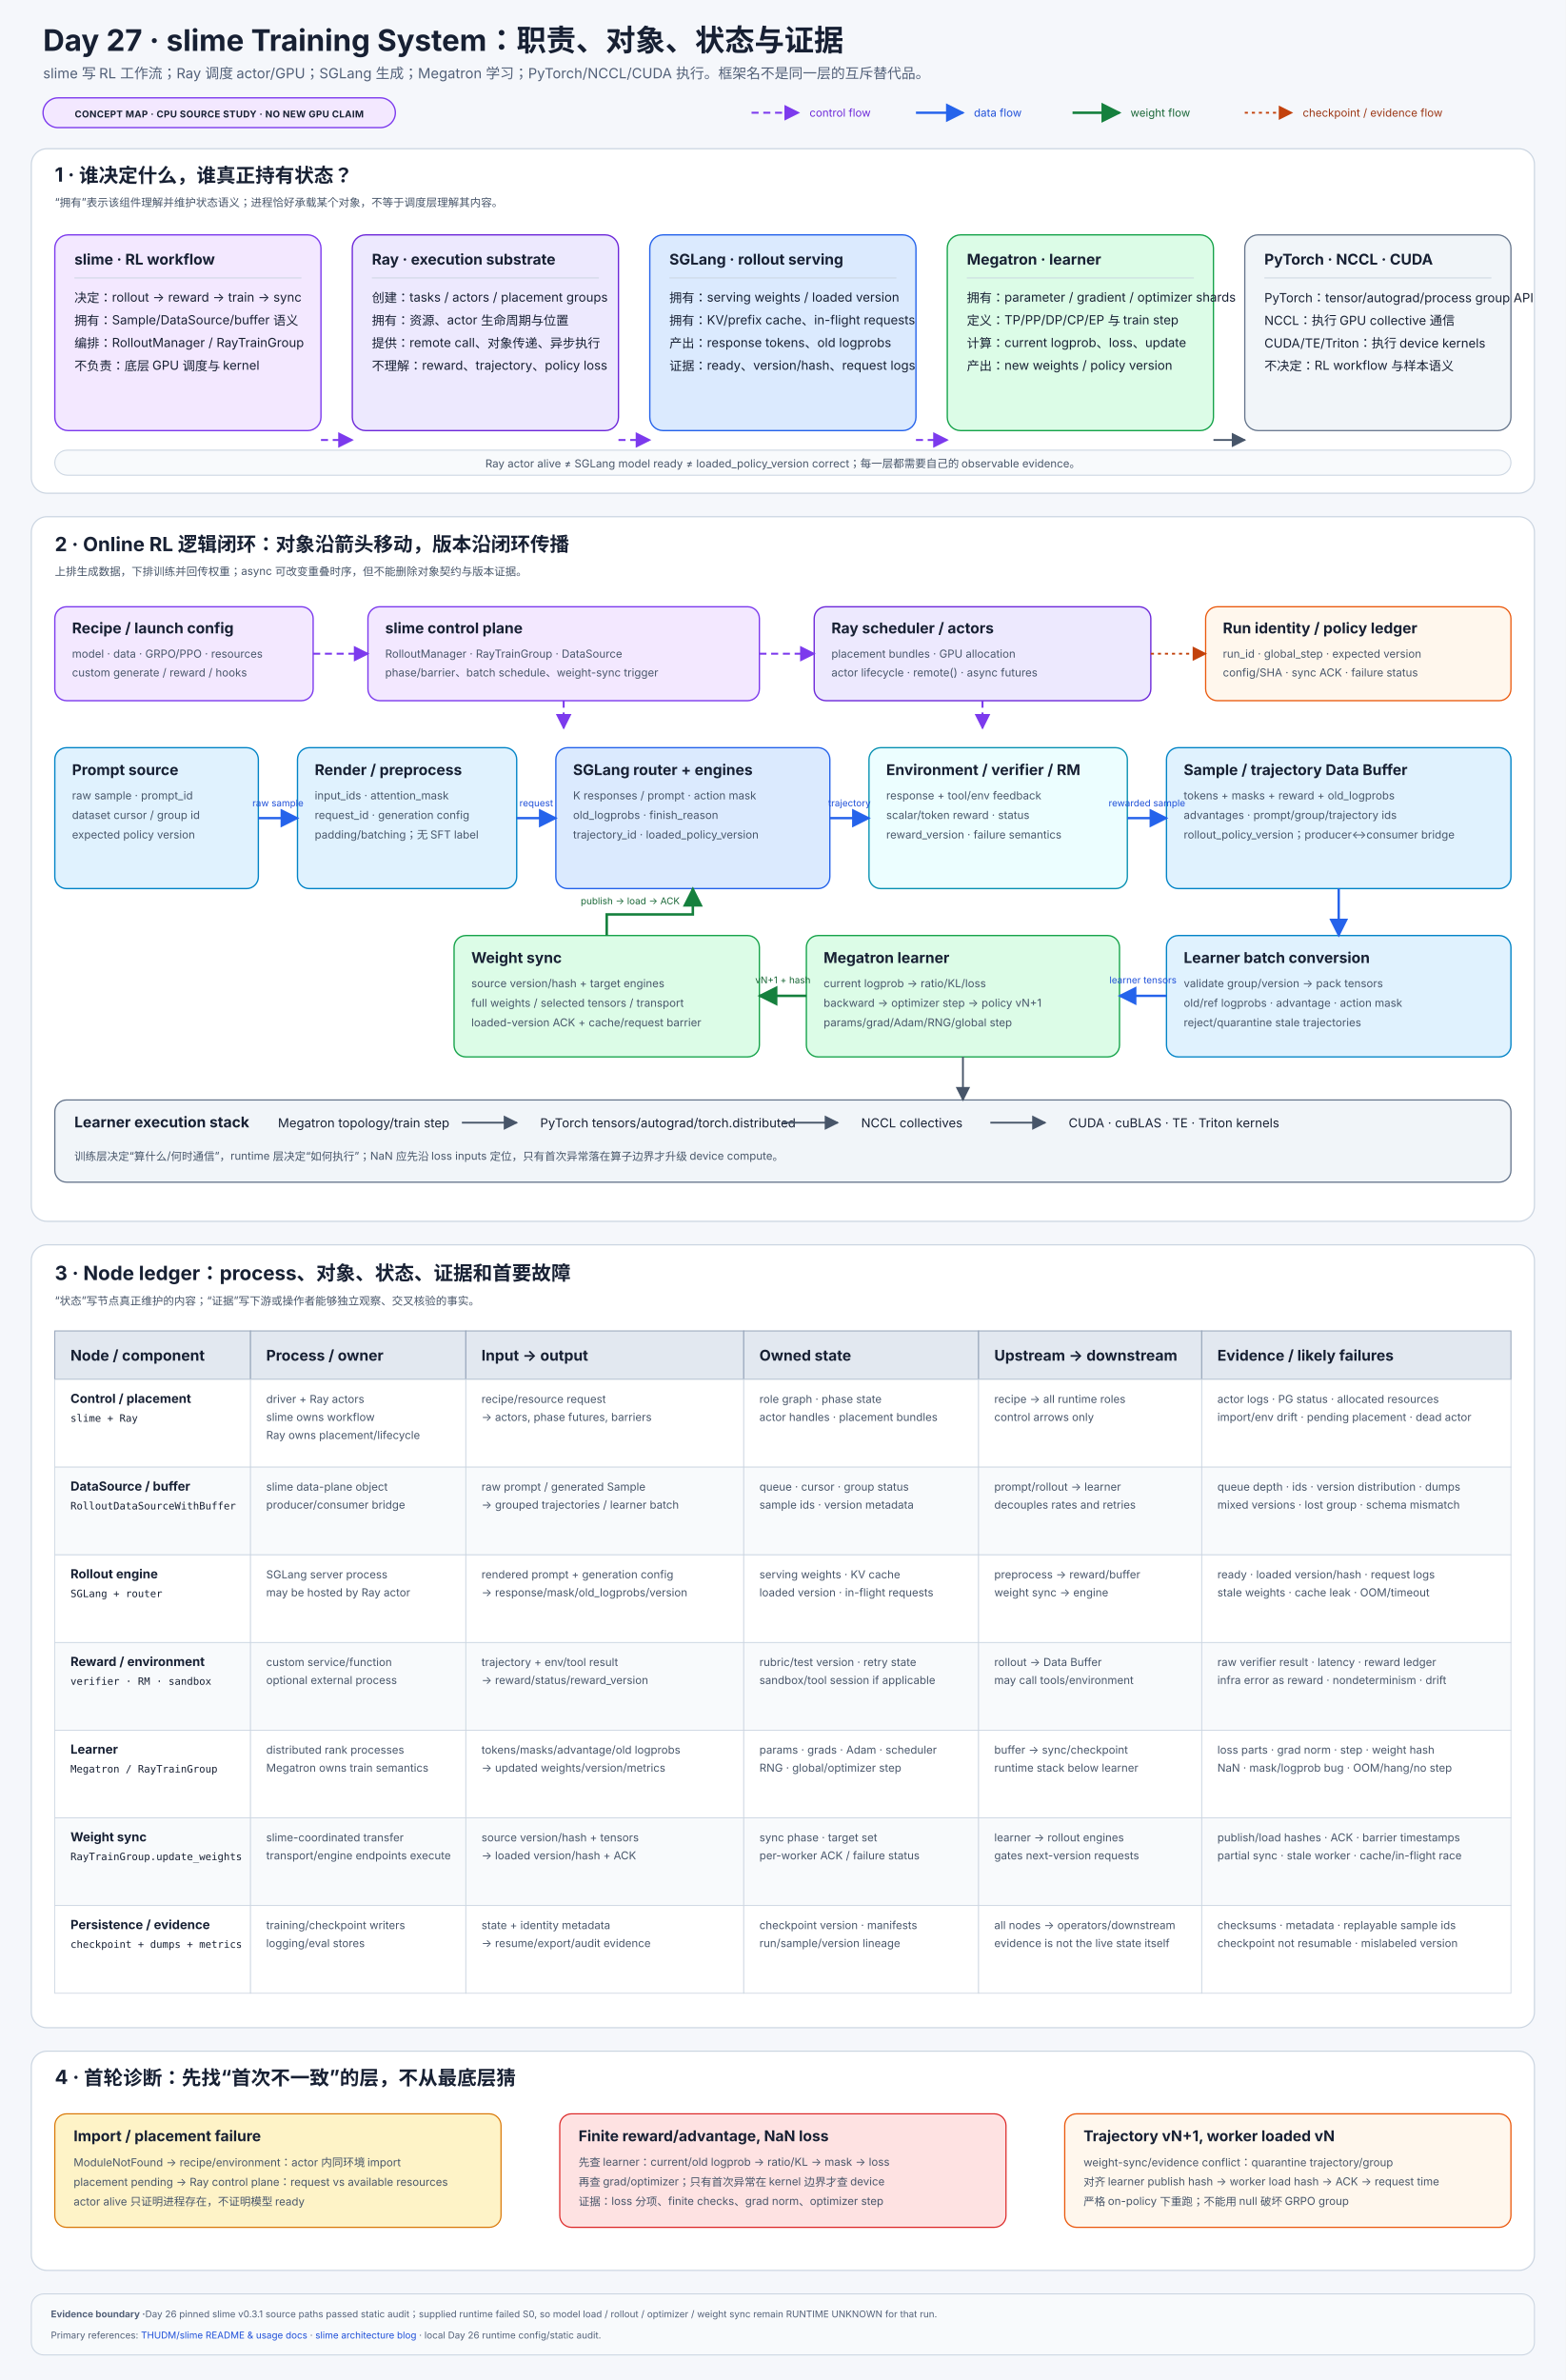
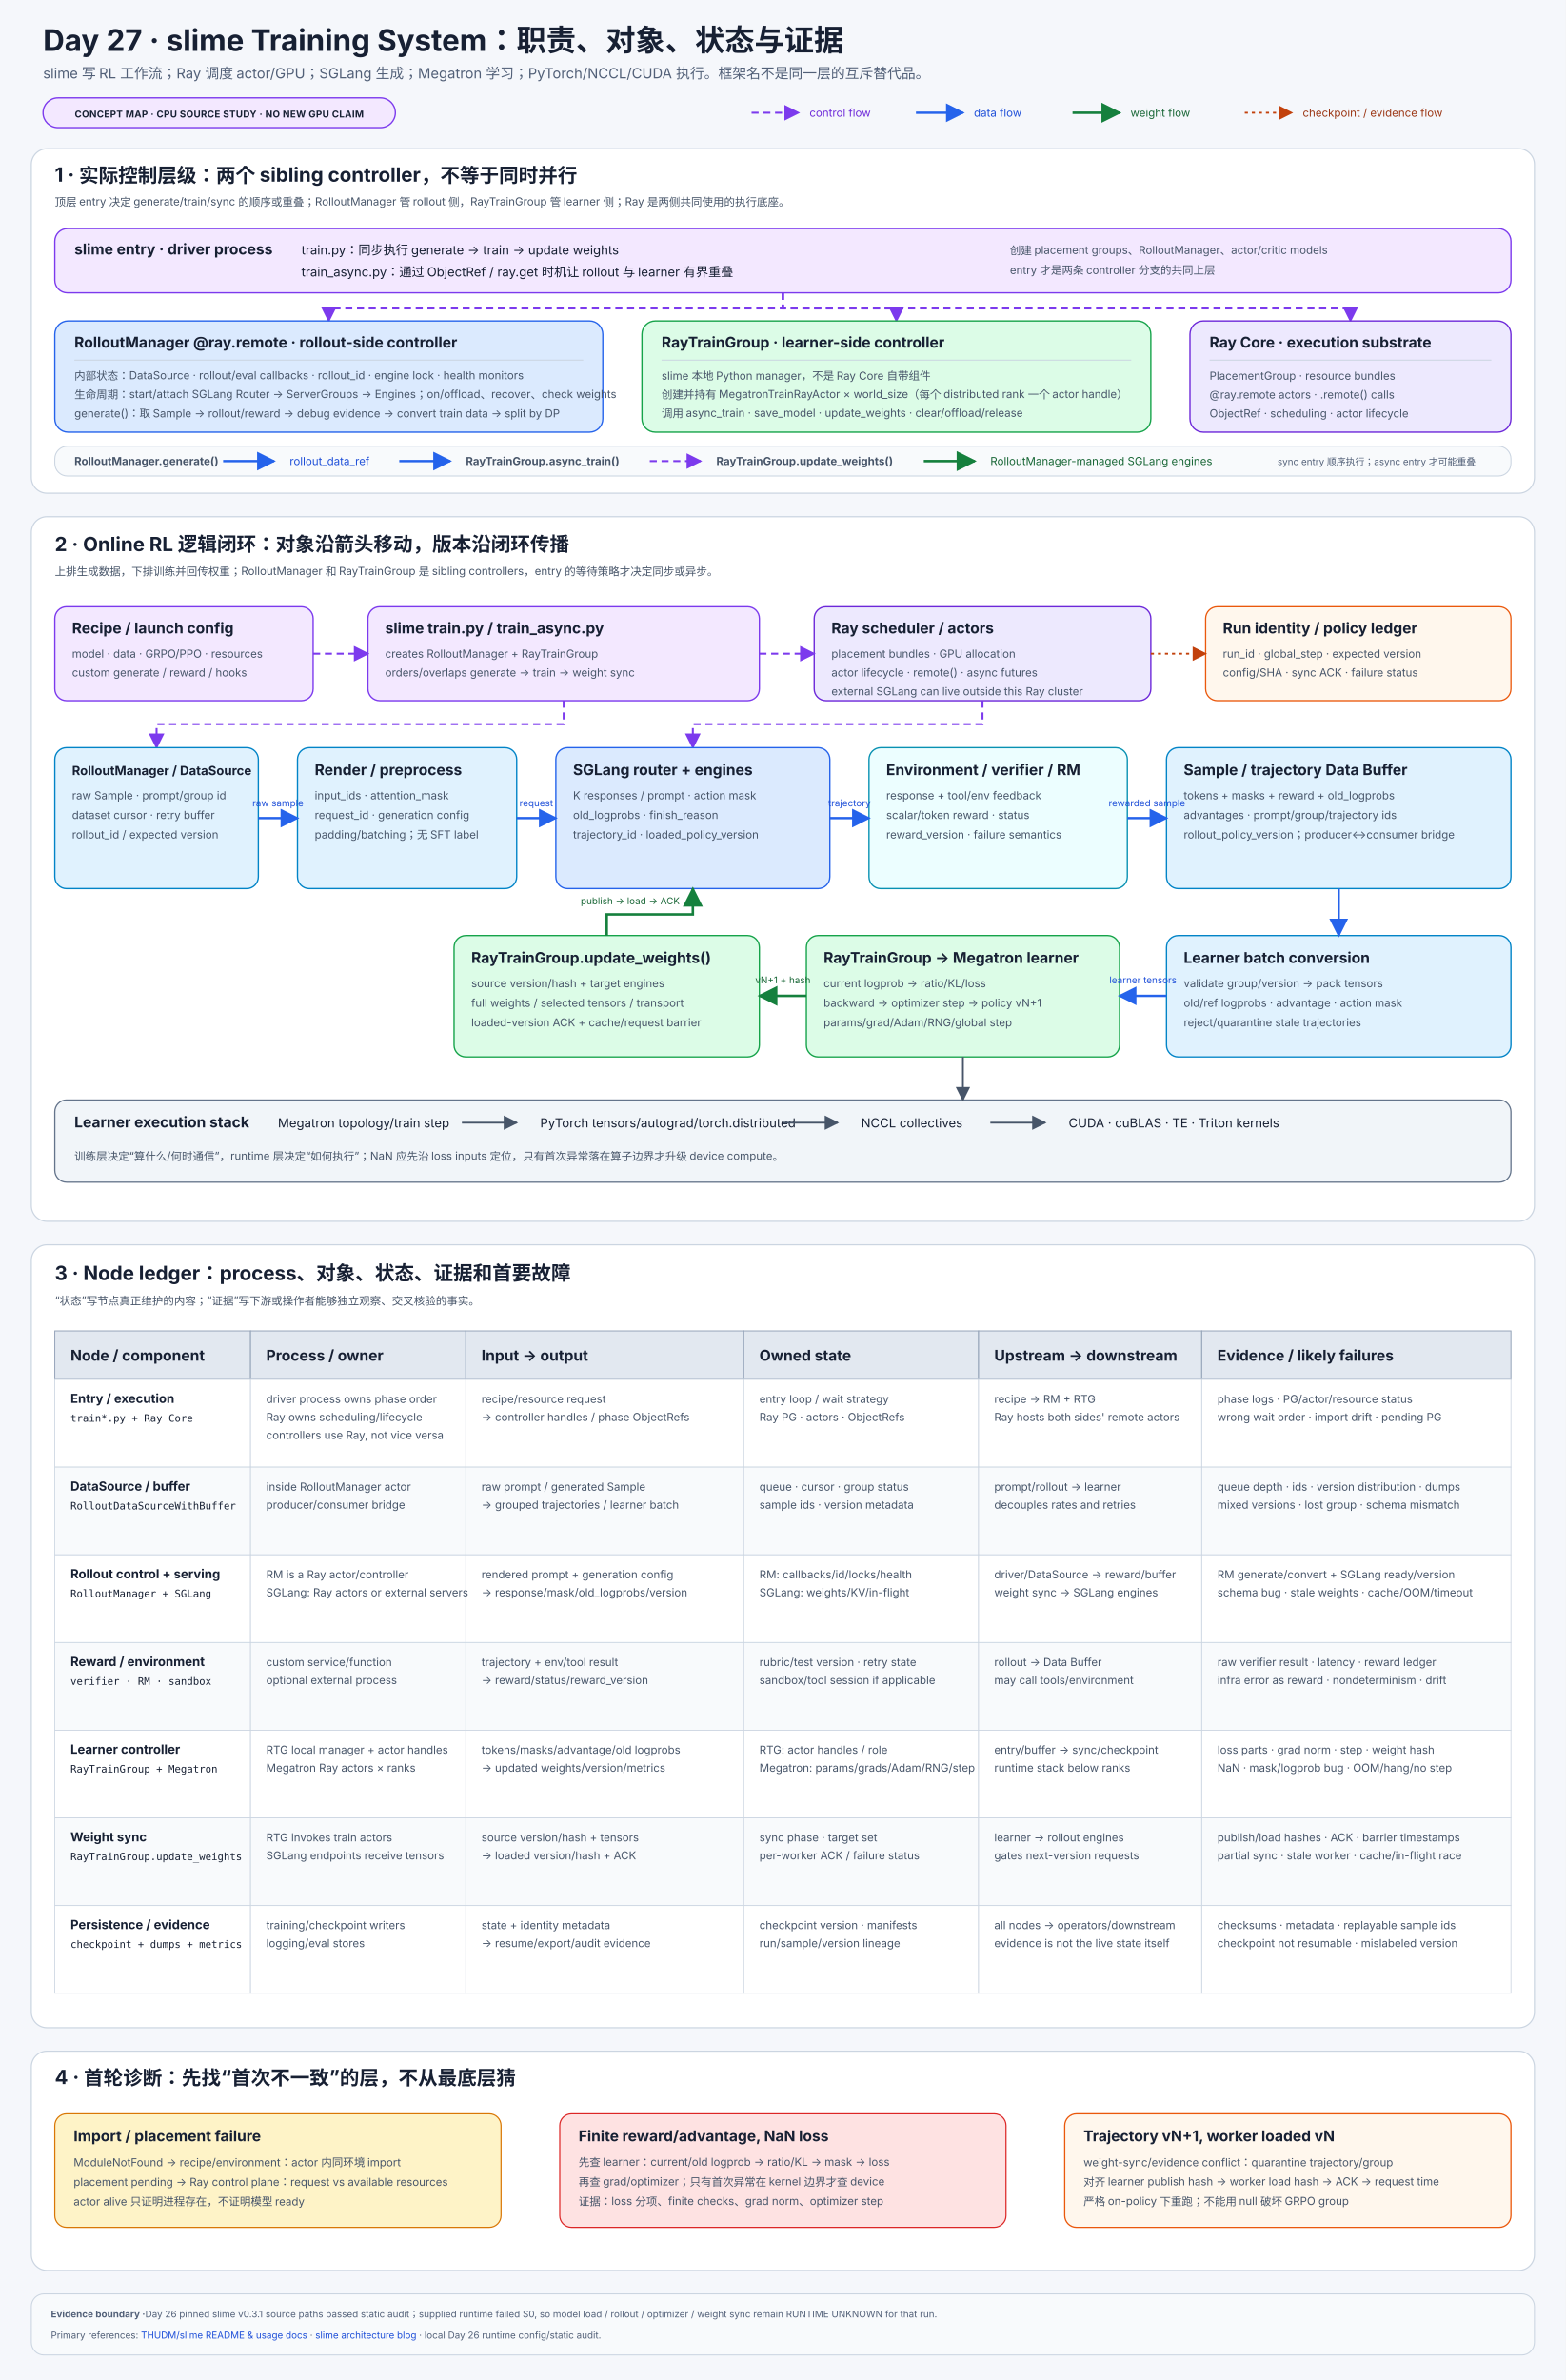
<svg xmlns="http://www.w3.org/2000/svg" xmlns:xlink="http://www.w3.org/1999/xlink" width="2000" height="3040" viewBox="0 0 2000 3040" role="img" aria-labelledby="title desc">
  <defs>
    <marker id="arrow-control" viewBox="0 0 10 10" refX="9" refY="5" markerWidth="8" markerHeight="8" orient="auto">
      <path d="M0,0 L10,5 L0,10 z" fill="#7c3aed" />
    </marker>
    <marker id="arrow-data" viewBox="0 0 10 10" refX="9" refY="5" markerWidth="8" markerHeight="8" orient="auto">
      <path d="M0,0 L10,5 L0,10 z" fill="#2563eb" />
    </marker>
    <marker id="arrow-weight" viewBox="0 0 10 10" refX="9" refY="5" markerWidth="8" markerHeight="8" orient="auto">
      <path d="M0,0 L10,5 L0,10 z" fill="#15803d" />
    </marker>
    <marker id="arrow-evidence" viewBox="0 0 10 10" refX="9" refY="5" markerWidth="8" markerHeight="8" orient="auto">
      <path d="M0,0 L10,5 L0,10 z" fill="#c2410c" />
    </marker>
    <marker id="arrow-runtime" viewBox="0 0 10 10" refX="9" refY="5" markerWidth="8" markerHeight="8" orient="auto">
      <path d="M0,0 L10,5 L0,10 z" fill="#475569" />
    </marker>
    <style>
      text { font-family: Inter, ui-sans-serif, system-ui, -apple-system, "Segoe UI", "PingFang SC", "Microsoft YaHei", sans-serif; fill: #172033; }
      .title { font-size: 38px; font-weight: 750; }
      .subtitle { font-size: 18px; fill: #526078; }
      .section { font-size: 25px; font-weight: 750; }
      .label { font-size: 19px; font-weight: 700; }
      .body { font-size: 16px; }
      .small { font-size: 14px; fill: #475569; }
      .tiny { font-size: 12px; fill: #526078; }
      .mono { font-family: "SFMono-Regular", Consolas, monospace; font-size: 13px; }
      .badge { font-size: 12px; font-weight: 750; letter-spacing: .35px; }
      .panel { fill: #ffffff; stroke: #cbd5e1; stroke-width: 1.5; }
      .slime { fill: #f3e8ff; stroke: #7c3aed; stroke-width: 1.7; }
      .ray { fill: #ede9fe; stroke: #6d28d9; stroke-width: 1.7; }
      .sglang { fill: #dbeafe; stroke: #2563eb; stroke-width: 1.7; }
      .reward { fill: #ecfeff; stroke: #0891b2; stroke-width: 1.7; }
      .buffer { fill: #e0f2fe; stroke: #0284c7; stroke-width: 1.7; }
      .megatron { fill: #dcfce7; stroke: #16a34a; stroke-width: 1.7; }
      .runtime { fill: #f1f5f9; stroke: #64748b; stroke-width: 1.6; }
      .evidence { fill: #fff7ed; stroke: #ea580c; stroke-width: 1.6; }
      .warn { fill: #fef3c7; stroke: #d97706; stroke-width: 1.5; }
      .fail { fill: #fee2e2; stroke: #dc2626; stroke-width: 1.5; }
      .soft { fill: #f8fafc; stroke: #cbd5e1; stroke-width: 1.3; }
      .divider { stroke: #cbd5e1; stroke-width: 1.2; }
      .control-line { fill: none; stroke: #7c3aed; stroke-width: 2.5; stroke-dasharray: 9 6; marker-end: url(#arrow-control); }
      .data-line { fill: none; stroke: #2563eb; stroke-width: 3; marker-end: url(#arrow-data); }
      .weight-line { fill: none; stroke: #15803d; stroke-width: 3.2; marker-end: url(#arrow-weight); }
      .evidence-line { fill: none; stroke: #c2410c; stroke-width: 2.3; stroke-dasharray: 4 5; marker-end: url(#arrow-evidence); }
      .runtime-line { fill: none; stroke: #475569; stroke-width: 2.3; marker-end: url(#arrow-runtime); }
      .table-head { fill: #e2e8f0; stroke: #94a3b8; stroke-width: 1.2; }
      .table-row { fill: #ffffff; stroke: #cbd5e1; stroke-width: 1; }
      .table-alt { fill: #f8fafc; stroke: #cbd5e1; stroke-width: 1; }
      .control-text { fill: #6d28d9; }
      .data-text { fill: #1d4ed8; }
      .weight-text { fill: #166534; }
      .evidence-text { fill: #9a3412; }
    </style>
  </defs>
  <rect width="2000" height="3040" fill="#f5f7fb" />
  <text id="title-text" x="55" y="65" class="title">Day 27 · slime Training System：职责、对象、状态与证据</text>
  <text x="55" y="100" class="subtitle">slime 写 RL 工作流；Ray 调度 actor/GPU；SGLang 生成；Megatron 学习；PyTorch/NCCL/CUDA 执行。框架名不是同一层的互斥替代品。</text>
  <rect x="55" y="125" width="450" height="38" rx="19" class="slime" />
  <text x="280" y="150" class="badge" text-anchor="middle">CONCEPT MAP · CPU SOURCE STUDY · NO NEW GPU CLAIM</text>
  <line x1="960" y1="144" x2="1020" y2="144" class="control-line" />
  <text x="1034" y="149" class="small control-text">control flow</text>
  <line x1="1170" y1="144" x2="1230" y2="144" class="data-line" />
  <text x="1244" y="149" class="small data-text">data flow</text>
  <line x1="1370" y1="144" x2="1430" y2="144" class="weight-line" />
  <text x="1444" y="149" class="small weight-text">weight flow</text>
  <line x1="1590" y1="144" x2="1650" y2="144" class="evidence-line" />
  <text x="1664" y="149" class="small evidence-text">checkpoint / evidence flow</text>
  <rect x="40" y="190" width="1920" height="440" rx="20" class="panel" />
-   <text x="70" y="232" class="section">1 · 谁决定什么，谁真正持有状态？</text>
-   <text x="70" y="263" class="small">“拥有”表示该组件理解并维护状态语义；进程恰好承载某个对象，不等于调度层理解其内容。</text>
-   <rect x="70" y="300" width="340" height="250" rx="17" class="slime" />
-   <text x="95" y="338" class="label">slime · RL workflow</text>
-   <line x1="95" y1="355" x2="385" y2="355" class="divider" />
-   <text x="95" y="386" class="body">
-     <tspan x="95" dy="0">决定：rollout → reward → train → sync</tspan>
-     <tspan x="95" dy="29">拥有：Sample/DataSource/buffer 语义</tspan>
-     <tspan x="95" dy="29">编排：RolloutManager / RayTrainGroup</tspan>
-     <tspan x="95" dy="29">不负责：底层 GPU 调度与 kernel</tspan>
-   </text>
-   <rect x="450" y="300" width="340" height="250" rx="17" class="ray" />
-   <text x="475" y="338" class="label">Ray · execution substrate</text>
-   <line x1="475" y1="355" x2="765" y2="355" class="divider" />
-   <text x="475" y="386" class="body">
-     <tspan x="475" dy="0">创建：tasks / actors / placement groups</tspan>
-     <tspan x="475" dy="29">拥有：资源、actor 生命周期与位置</tspan>
-     <tspan x="475" dy="29">提供：remote call、对象传递、异步执行</tspan>
-     <tspan x="475" dy="29">不理解：reward、trajectory、policy loss</tspan>
-   </text>
-   <rect x="830" y="300" width="340" height="250" rx="17" class="sglang" />
-   <text x="855" y="338" class="label">SGLang · rollout serving</text>
-   <line x1="855" y1="355" x2="1145" y2="355" class="divider" />
-   <text x="855" y="386" class="body">
-     <tspan x="855" dy="0">拥有：serving weights / loaded version</tspan>
-     <tspan x="855" dy="29">拥有：KV/prefix cache、in-flight requests</tspan>
-     <tspan x="855" dy="29">产出：response tokens、old logprobs</tspan>
-     <tspan x="855" dy="29">证据：ready、version/hash、request logs</tspan>
-   </text>
-   <rect x="1210" y="300" width="340" height="250" rx="17" class="megatron" />
-   <text x="1235" y="338" class="label">Megatron · learner</text>
-   <line x1="1235" y1="355" x2="1525" y2="355" class="divider" />
-   <text x="1235" y="386" class="body">
-     <tspan x="1235" dy="0">拥有：parameter / gradient / optimizer shards</tspan>
-     <tspan x="1235" dy="29">定义：TP/PP/DP/CP/EP 与 train step</tspan>
-     <tspan x="1235" dy="29">计算：current logprob、loss、update</tspan>
-     <tspan x="1235" dy="29">产出：new weights / policy version</tspan>
-   </text>
-   <rect x="1590" y="300" width="340" height="250" rx="17" class="runtime" />
-   <text x="1615" y="338" class="label">PyTorch · NCCL · CUDA</text>
-   <line x1="1615" y1="355" x2="1905" y2="355" class="divider" />
-   <text x="1615" y="386" class="body">
-     <tspan x="1615" dy="0">PyTorch：tensor/autograd/process group API</tspan>
-     <tspan x="1615" dy="29">NCCL：执行 GPU collective 通信</tspan>
-     <tspan x="1615" dy="29">CUDA/TE/Triton：执行 device kernels</tspan>
-     <tspan x="1615" dy="29">不决定：RL workflow 与样本语义</tspan>
-   </text>
-   <path d="M410 562 H450" class="control-line" />
-   <path d="M790 562 H830" class="control-line" />
-   <path d="M1170 562 H1210" class="control-line" />
-   <path d="M1550 562 H1590" class="runtime-line" />
-   <rect x="70" y="575" width="1860" height="32" rx="16" class="soft" />
-   <text x="1000" y="597" class="small" text-anchor="middle">Ray actor alive ≠ SGLang model ready ≠ loaded_policy_version correct；每一层都需要自己的 observable evidence。</text>
+   <text x="70" y="232" class="section">1 · 实际控制层级：两个 sibling controller，不等于同时并行</text>
+   <text x="70" y="263" class="small">顶层 entry 决定 generate/train/sync 的顺序或重叠；RolloutManager 管 rollout 侧，RayTrainGroup 管 learner 侧；Ray 是两侧共同使用的执行底座。</text>
+   <rect x="70" y="292" width="1860" height="82" rx="16" class="slime" />
+   <text x="95" y="325" class="label">slime entry · driver process</text>
+   <text x="385" y="325" class="body">train.py：同步执行 generate → train → update weights</text>
+   <text x="385" y="353" class="body">train_async.py：通过 ObjectRef / ray.get 时机让 rollout 与 learner 有界重叠</text>
+   <text x="1290" y="325" class="small">
+     <tspan x="1290" dy="0">创建 placement groups、RolloutManager、actor/critic models</tspan>
+     <tspan x="1290" dy="25">entry 才是两条 controller 分支的共同上层</tspan>
+   </text>
+   <path d="M1000 374 V394 H420 V410" class="control-line" />
+   <path d="M1000 374 V394 H1145 V410" class="control-line" />
+   <path d="M1000 374 V394 H1725 V410" class="control-line" />
+   <rect x="70" y="410" width="700" height="142" rx="17" class="sglang" />
+   <text x="95" y="444" class="label">RolloutManager @ray.remote · rollout-side controller</text>
+   <line x1="95" y1="460" x2="745" y2="460" class="divider" />
+   <text x="95" y="485" class="small">
+     <tspan x="95" dy="0">内部状态：DataSource · rollout/eval callbacks · rollout_id · engine lock · health monitors</tspan>
+     <tspan x="95" dy="24">生命周期：start/attach SGLang Router → ServerGroups → Engines；on/offload、recover、check weights</tspan>
+     <tspan x="95" dy="24">generate()：取 Sample → rollout/reward → debug evidence → convert train data → split by DP</tspan>
+   </text>
+   <rect x="820" y="410" width="650" height="142" rx="17" class="megatron" />
+   <text x="845" y="444" class="label">RayTrainGroup · learner-side controller</text>
+   <line x1="845" y1="460" x2="1445" y2="460" class="divider" />
+   <text x="845" y="485" class="small">
+     <tspan x="845" dy="0">slime 本地 Python manager，不是 Ray Core 自带组件</tspan>
+     <tspan x="845" dy="24">创建并持有 MegatronTrainRayActor × world_size（每个 distributed rank 一个 actor handle）</tspan>
+     <tspan x="845" dy="24">调用 async_train · save_model · update_weights · clear/offload/release</tspan>
+   </text>
+   <rect x="1520" y="410" width="410" height="142" rx="17" class="ray" />
+   <text x="1545" y="444" class="label">Ray Core · execution substrate</text>
+   <line x1="1545" y1="460" x2="1905" y2="460" class="divider" />
+   <text x="1545" y="485" class="small">
+     <tspan x="1545" dy="0">PlacementGroup · resource bundles</tspan>
+     <tspan x="1545" dy="24">@ray.remote actors · .remote() calls</tspan>
+     <tspan x="1545" dy="24">ObjectRef · scheduling · actor lifecycle</tspan>
+   </text>
+   <rect x="70" y="570" width="1860" height="38" rx="16" class="soft" />
+   <text x="95" y="594" class="small" font-weight="700">RolloutManager.generate()</text>
+   <line x1="285" y1="589" x2="350" y2="589" class="data-line" />
+   <text x="370" y="594" class="small data-text">rollout_data_ref</text>
+   <line x1="510" y1="589" x2="575" y2="589" class="data-line" />
+   <text x="595" y="594" class="small" font-weight="700">RayTrainGroup.async_train()</text>
+   <line x1="830" y1="589" x2="895" y2="589" class="control-line" />
+   <text x="915" y="594" class="small" font-weight="700">RayTrainGroup.update_weights()</text>
+   <line x1="1180" y1="589" x2="1245" y2="589" class="weight-line" />
+   <text x="1265" y="594" class="small weight-text">RolloutManager-managed SGLang engines</text>
+   <text x="1885" y="594" class="tiny" text-anchor="end">sync entry 顺序执行；async entry 才可能重叠</text>
  <rect x="40" y="660" width="1920" height="900" rx="20" class="panel" />
  <text x="70" y="704" class="section">2 · Online RL 逻辑闭环：对象沿箭头移动，版本沿闭环传播</text>
-   <text x="70" y="735" class="small">上排生成数据，下排训练并回传权重；async 可改变重叠时序，但不能删除对象契约与版本证据。</text>
+   <text x="70" y="735" class="small">上排生成数据，下排训练并回传权重；RolloutManager 和 RayTrainGroup 是 sibling controllers，entry 的等待策略才决定同步或异步。</text>
  <rect x="70" y="775" width="330" height="120" rx="15" class="slime" />
  <text x="92" y="809" class="label">Recipe / launch config</text>
  <text x="92" y="840" class="small">
    <tspan x="92" dy="0">model · data · GRPO/PPO · resources</tspan>
    <tspan x="92" dy="24">custom generate / reward / hooks</tspan>
  </text>
  <rect x="470" y="775" width="500" height="120" rx="15" class="slime" />
-   <text x="492" y="809" class="label">slime control plane</text>
+   <text x="492" y="809" class="label">slime train.py / train_async.py</text>
  <text x="492" y="840" class="small">
-     <tspan x="492" dy="0">RolloutManager · RayTrainGroup · DataSource</tspan>
-     <tspan x="492" dy="24">phase/barrier、batch schedule、weight-sync trigger</tspan>
+     <tspan x="492" dy="0">creates RolloutManager + RayTrainGroup</tspan>
+     <tspan x="492" dy="24">orders/overlaps generate → train → weight sync</tspan>
  </text>
  <rect x="1040" y="775" width="430" height="120" rx="15" class="ray" />
  <text x="1062" y="809" class="label">Ray scheduler / actors</text>
  <text x="1062" y="840" class="small">
    <tspan x="1062" dy="0">placement bundles · GPU allocation</tspan>
    <tspan x="1062" dy="24">actor lifecycle · remote() · async futures</tspan>
+     <tspan x="1062" dy="24">external SGLang can live outside this Ray cluster</tspan>
  </text>
  <rect x="1540" y="775" width="390" height="120" rx="15" class="evidence" />
  <text x="1562" y="809" class="label">Run identity / policy ledger</text>
  <text x="1562" y="840" class="small">
    <tspan x="1562" dy="0">run_id · global_step · expected version</tspan>
    <tspan x="1562" dy="24">config/SHA · sync ACK · failure status</tspan>
  </text>
  <path d="M400 835 H470" class="control-line" />
  <path d="M970 835 H1040" class="control-line" />
  <path d="M1470 835 H1540" class="evidence-line" />
-   <path d="M720 895 V930" class="control-line" />
-   <path d="M1255 895 V930" class="control-line" />
+   <path d="M720 895 V925 H200 V955" class="control-line" />
+   <path d="M1255 895 V925 H885 V955" class="control-line" />
  <rect x="70" y="955" width="260" height="180" rx="15" class="buffer" />
-   <text x="92" y="990" class="label">Prompt source</text>
+   <text x="92" y="990" class="body" font-weight="700">RolloutManager / DataSource</text>
  <text x="92" y="1021" class="small">
-     <tspan x="92" dy="0">raw sample · prompt_id</tspan>
-     <tspan x="92" dy="25">dataset cursor / group id</tspan>
-     <tspan x="92" dy="25">expected policy version</tspan>
+     <tspan x="92" dy="0">raw Sample · prompt/group id</tspan>
+     <tspan x="92" dy="25">dataset cursor · retry buffer</tspan>
+     <tspan x="92" dy="25">rollout_id / expected version</tspan>
  </text>
  <rect x="380" y="955" width="280" height="180" rx="15" class="buffer" />
  <text x="402" y="990" class="label">Render / preprocess</text>
  <text x="402" y="1021" class="small">
    <tspan x="402" dy="0">input_ids · attention_mask</tspan>
    <tspan x="402" dy="25">request_id · generation config</tspan>
    <tspan x="402" dy="25">padding/batching；无 SFT label</tspan>
  </text>
  <rect x="710" y="955" width="350" height="180" rx="15" class="sglang" />
  <text x="732" y="990" class="label">SGLang router + engines</text>
  <text x="732" y="1021" class="small">
    <tspan x="732" dy="0">K responses / prompt · action mask</tspan>
    <tspan x="732" dy="25">old_logprobs · finish_reason</tspan>
    <tspan x="732" dy="25">trajectory_id · loaded_policy_version</tspan>
  </text>
  <rect x="1110" y="955" width="330" height="180" rx="15" class="reward" />
  <text x="1132" y="990" class="label">Environment / verifier / RM</text>
  <text x="1132" y="1021" class="small">
    <tspan x="1132" dy="0">response + tool/env feedback</tspan>
    <tspan x="1132" dy="25">scalar/token reward · status</tspan>
    <tspan x="1132" dy="25">reward_version · failure semantics</tspan>
  </text>
  <rect x="1490" y="955" width="440" height="180" rx="15" class="buffer" />
  <text x="1512" y="990" class="label">Sample / trajectory Data Buffer</text>
  <text x="1512" y="1021" class="small">
    <tspan x="1512" dy="0">tokens + masks + reward + old_logprobs</tspan>
    <tspan x="1512" dy="25">advantages · prompt/group/trajectory ids</tspan>
    <tspan x="1512" dy="25">rollout_policy_version；producer↔consumer bridge</tspan>
  </text>
  <path d="M330 1045 H380" class="data-line" />
  <path d="M660 1045 H710" class="data-line" />
  <path d="M1060 1045 H1110" class="data-line" />
  <path d="M1440 1045 H1490" class="data-line" />
  <text x="355" y="1030" class="tiny data-text" text-anchor="middle">raw sample</text>
  <text x="685" y="1030" class="tiny data-text" text-anchor="middle">request</text>
  <text x="1085" y="1030" class="tiny data-text" text-anchor="middle">trajectory</text>
  <text x="1465" y="1030" class="tiny data-text" text-anchor="middle">rewarded sample</text>
  <rect x="1490" y="1195" width="440" height="155" rx="15" class="buffer" />
  <text x="1512" y="1230" class="label">Learner batch conversion</text>
  <text x="1512" y="1261" class="small">
    <tspan x="1512" dy="0">validate group/version → pack tensors</tspan>
    <tspan x="1512" dy="25">old/ref logprobs · advantage · action mask</tspan>
    <tspan x="1512" dy="25">reject/quarantine stale trajectories</tspan>
  </text>
  <rect x="1030" y="1195" width="400" height="155" rx="15" class="megatron" />
-   <text x="1052" y="1230" class="label">Megatron learner</text>
+   <text x="1052" y="1230" class="label">RayTrainGroup → Megatron learner</text>
  <text x="1052" y="1261" class="small">
    <tspan x="1052" dy="0">current logprob → ratio/KL/loss</tspan>
    <tspan x="1052" dy="25">backward → optimizer step → policy vN+1</tspan>
    <tspan x="1052" dy="25">params/grad/Adam/RNG/global step</tspan>
  </text>
  <rect x="580" y="1195" width="390" height="155" rx="15" class="megatron" />
-   <text x="602" y="1230" class="label">Weight sync</text>
+   <text x="602" y="1230" class="label">RayTrainGroup.update_weights()</text>
  <text x="602" y="1261" class="small">
    <tspan x="602" dy="0">source version/hash + target engines</tspan>
    <tspan x="602" dy="25">full weights / selected tensors / transport</tspan>
    <tspan x="602" dy="25">loaded-version ACK + cache/request barrier</tspan>
  </text>
  <path d="M1710 1135 V1195" class="data-line" />
  <path d="M1490 1272 H1430" class="data-line" />
  <path d="M1030 1272 H970" class="weight-line" />
  <path d="M775 1195 V1168 H885 V1135" class="weight-line" />
  <text x="1460" y="1256" class="tiny data-text" text-anchor="middle">learner tensors</text>
  <text x="1000" y="1256" class="tiny weight-text" text-anchor="middle">vN+1 + hash</text>
  <text x="805" y="1155" class="tiny weight-text" text-anchor="middle">publish → load → ACK</text>
  <rect x="70" y="1405" width="1860" height="105" rx="15" class="runtime" />
  <text x="95" y="1440" class="label">Learner execution stack</text>
  <text x="355" y="1440" class="body">Megatron topology/train step</text>
  <path d="M590 1434 H660" class="runtime-line" />
  <text x="690" y="1440" class="body">PyTorch tensors/autograd/torch.distributed</text>
  <path d="M1000 1434 H1070" class="runtime-line" />
  <text x="1100" y="1440" class="body">NCCL collectives</text>
  <path d="M1265 1434 H1335" class="runtime-line" />
  <text x="1365" y="1440" class="body">CUDA · cuBLAS · TE · Triton kernels</text>
  <text x="95" y="1482" class="small">训练层决定“算什么/何时通信”，runtime 层决定“如何执行”；NaN 应先沿 loss inputs 定位，只有首次异常落在算子边界才升级 device compute。</text>
  <path d="M1230 1350 V1405" class="runtime-line" />
  <rect x="40" y="1590" width="1920" height="1000" rx="20" class="panel" />
  <text x="70" y="1635" class="section">3 · Node ledger：process、对象、状态、证据和首要故障</text>
  <text x="70" y="1666" class="small">“状态”写节点真正维护的内容；“证据”写下游或操作者能够独立观察、交叉核验的事实。</text>
  <rect x="70" y="1700" width="250" height="62" class="table-head" />
  <rect x="320" y="1700" width="275" height="62" class="table-head" />
  <rect x="595" y="1700" width="355" height="62" class="table-head" />
  <rect x="950" y="1700" width="300" height="62" class="table-head" />
  <rect x="1250" y="1700" width="285" height="62" class="table-head" />
  <rect x="1535" y="1700" width="395" height="62" class="table-head" />
  <text x="90" y="1738" class="label">Node / component</text>
  <text x="340" y="1738" class="label">Process / owner</text>
  <text x="615" y="1738" class="label">Input → output</text>
  <text x="970" y="1738" class="label">Owned state</text>
  <text x="1270" y="1738" class="label">Upstream → downstream</text>
  <text x="1555" y="1738" class="label">Evidence / likely failures</text>
  <rect x="70" y="1762" width="250" height="112" class="table-row" />
  <rect x="320" y="1762" width="275" height="112" class="table-row" />
  <rect x="595" y="1762" width="355" height="112" class="table-row" />
  <rect x="950" y="1762" width="300" height="112" class="table-row" />
  <rect x="1250" y="1762" width="285" height="112" class="table-row" />
  <rect x="1535" y="1762" width="395" height="112" class="table-row" />
  <text x="90" y="1792" class="body">
-     <tspan x="90" dy="0" font-weight="700">Control / placement</tspan>
-     <tspan x="90" dy="24" class="mono">slime + Ray</tspan>
+     <tspan x="90" dy="0" font-weight="700">Entry / execution</tspan>
+     <tspan x="90" dy="24" class="mono">train*.py + Ray Core</tspan>
  </text>
  <text x="340" y="1792" class="small">
-     <tspan x="340" dy="0">driver + Ray actors</tspan>
-     <tspan x="340" dy="23">slime owns workflow</tspan>
-     <tspan x="340" dy="23">Ray owns placement/lifecycle</tspan>
+     <tspan x="340" dy="0">driver process owns phase order</tspan>
+     <tspan x="340" dy="23">Ray owns scheduling/lifecycle</tspan>
+     <tspan x="340" dy="23">controllers use Ray, not vice versa</tspan>
  </text>
  <text x="615" y="1792" class="small">
    <tspan x="615" dy="0">recipe/resource request</tspan>
-     <tspan x="615" dy="23">→ actors, phase futures, barriers</tspan>
+     <tspan x="615" dy="23">→ controller handles / phase ObjectRefs</tspan>
  </text>
  <text x="970" y="1792" class="small">
-     <tspan x="970" dy="0">role graph · phase state</tspan>
-     <tspan x="970" dy="23">actor handles · placement bundles</tspan>
+     <tspan x="970" dy="0">entry loop / wait strategy</tspan>
+     <tspan x="970" dy="23">Ray PG · actors · ObjectRefs</tspan>
  </text>
  <text x="1270" y="1792" class="small">
-     <tspan x="1270" dy="0">recipe → all runtime roles</tspan>
-     <tspan x="1270" dy="23">control arrows only</tspan>
+     <tspan x="1270" dy="0">recipe → RM + RTG</tspan>
+     <tspan x="1270" dy="23">Ray hosts both sides' remote actors</tspan>
  </text>
  <text x="1555" y="1792" class="small">
-     <tspan x="1555" dy="0">actor logs · PG status · allocated resources</tspan>
-     <tspan x="1555" dy="23">import/env drift · pending placement · dead actor</tspan>
+     <tspan x="1555" dy="0">phase logs · PG/actor/resource status</tspan>
+     <tspan x="1555" dy="23">wrong wait order · import drift · pending PG</tspan>
  </text>
  <rect x="70" y="1874" width="250" height="112" class="table-alt" />
  <rect x="320" y="1874" width="275" height="112" class="table-alt" />
  <rect x="595" y="1874" width="355" height="112" class="table-alt" />
  <rect x="950" y="1874" width="300" height="112" class="table-alt" />
  <rect x="1250" y="1874" width="285" height="112" class="table-alt" />
  <rect x="1535" y="1874" width="395" height="112" class="table-alt" />
  <text x="90" y="1904" class="body">
    <tspan x="90" dy="0" font-weight="700">DataSource / buffer</tspan>
    <tspan x="90" dy="24" class="mono">RolloutDataSourceWithBuffer</tspan>
  </text>
  <text x="340" y="1904" class="small">
-     <tspan x="340" dy="0">slime data-plane object</tspan>
+     <tspan x="340" dy="0">inside RolloutManager actor</tspan>
    <tspan x="340" dy="23">producer/consumer bridge</tspan>
  </text>
  <text x="615" y="1904" class="small">
    <tspan x="615" dy="0">raw prompt / generated Sample</tspan>
    <tspan x="615" dy="23">→ grouped trajectories / learner batch</tspan>
  </text>
  <text x="970" y="1904" class="small">
    <tspan x="970" dy="0">queue · cursor · group status</tspan>
    <tspan x="970" dy="23">sample ids · version metadata</tspan>
  </text>
  <text x="1270" y="1904" class="small">
    <tspan x="1270" dy="0">prompt/rollout → learner</tspan>
    <tspan x="1270" dy="23">decouples rates and retries</tspan>
  </text>
  <text x="1555" y="1904" class="small">
    <tspan x="1555" dy="0">queue depth · ids · version distribution · dumps</tspan>
    <tspan x="1555" dy="23">mixed versions · lost group · schema mismatch</tspan>
  </text>
  <rect x="70" y="1986" width="250" height="112" class="table-row" />
  <rect x="320" y="1986" width="275" height="112" class="table-row" />
  <rect x="595" y="1986" width="355" height="112" class="table-row" />
  <rect x="950" y="1986" width="300" height="112" class="table-row" />
  <rect x="1250" y="1986" width="285" height="112" class="table-row" />
  <rect x="1535" y="1986" width="395" height="112" class="table-row" />
  <text x="90" y="2016" class="body">
-     <tspan x="90" dy="0" font-weight="700">Rollout engine</tspan>
-     <tspan x="90" dy="24" class="mono">SGLang + router</tspan>
+     <tspan x="90" dy="0" font-weight="700">Rollout control + serving</tspan>
+     <tspan x="90" dy="24" class="mono">RolloutManager + SGLang</tspan>
  </text>
  <text x="340" y="2016" class="small">
-     <tspan x="340" dy="0">SGLang server process</tspan>
-     <tspan x="340" dy="23">may be hosted by Ray actor</tspan>
+     <tspan x="340" dy="0">RM is a Ray actor/controller</tspan>
+     <tspan x="340" dy="23">SGLang: Ray actors or external servers</tspan>
  </text>
  <text x="615" y="2016" class="small">
    <tspan x="615" dy="0">rendered prompt + generation config</tspan>
    <tspan x="615" dy="23">→ response/mask/old_logprobs/version</tspan>
  </text>
  <text x="970" y="2016" class="small">
-     <tspan x="970" dy="0">serving weights · KV cache</tspan>
-     <tspan x="970" dy="23">loaded version · in-flight requests</tspan>
+     <tspan x="970" dy="0">RM: callbacks/id/locks/health</tspan>
+     <tspan x="970" dy="23">SGLang: weights/KV/in-flight</tspan>
  </text>
  <text x="1270" y="2016" class="small">
-     <tspan x="1270" dy="0">preprocess → reward/buffer</tspan>
-     <tspan x="1270" dy="23">weight sync → engine</tspan>
+     <tspan x="1270" dy="0">driver/DataSource → reward/buffer</tspan>
+     <tspan x="1270" dy="23">weight sync → SGLang engines</tspan>
  </text>
  <text x="1555" y="2016" class="small">
-     <tspan x="1555" dy="0">ready · loaded version/hash · request logs</tspan>
-     <tspan x="1555" dy="23">stale weights · cache leak · OOM/timeout</tspan>
+     <tspan x="1555" dy="0">RM generate/convert + SGLang ready/version</tspan>
+     <tspan x="1555" dy="23">schema bug · stale weights · cache/OOM/timeout</tspan>
  </text>
  <rect x="70" y="2098" width="250" height="112" class="table-alt" />
  <rect x="320" y="2098" width="275" height="112" class="table-alt" />
  <rect x="595" y="2098" width="355" height="112" class="table-alt" />
  <rect x="950" y="2098" width="300" height="112" class="table-alt" />
  <rect x="1250" y="2098" width="285" height="112" class="table-alt" />
  <rect x="1535" y="2098" width="395" height="112" class="table-alt" />
  <text x="90" y="2128" class="body">
    <tspan x="90" dy="0" font-weight="700">Reward / environment</tspan>
    <tspan x="90" dy="24" class="mono">verifier · RM · sandbox</tspan>
  </text>
  <text x="340" y="2128" class="small">
    <tspan x="340" dy="0">custom service/function</tspan>
    <tspan x="340" dy="23">optional external process</tspan>
  </text>
  <text x="615" y="2128" class="small">
    <tspan x="615" dy="0">trajectory + env/tool result</tspan>
    <tspan x="615" dy="23">→ reward/status/reward_version</tspan>
  </text>
  <text x="970" y="2128" class="small">
    <tspan x="970" dy="0">rubric/test version · retry state</tspan>
    <tspan x="970" dy="23">sandbox/tool session if applicable</tspan>
  </text>
  <text x="1270" y="2128" class="small">
    <tspan x="1270" dy="0">rollout → Data Buffer</tspan>
    <tspan x="1270" dy="23">may call tools/environment</tspan>
  </text>
  <text x="1555" y="2128" class="small">
    <tspan x="1555" dy="0">raw verifier result · latency · reward ledger</tspan>
    <tspan x="1555" dy="23">infra error as reward · nondeterminism · drift</tspan>
  </text>
  <rect x="70" y="2210" width="250" height="112" class="table-row" />
  <rect x="320" y="2210" width="275" height="112" class="table-row" />
  <rect x="595" y="2210" width="355" height="112" class="table-row" />
  <rect x="950" y="2210" width="300" height="112" class="table-row" />
  <rect x="1250" y="2210" width="285" height="112" class="table-row" />
  <rect x="1535" y="2210" width="395" height="112" class="table-row" />
  <text x="90" y="2240" class="body">
-     <tspan x="90" dy="0" font-weight="700">Learner</tspan>
-     <tspan x="90" dy="24" class="mono">Megatron / RayTrainGroup</tspan>
+     <tspan x="90" dy="0" font-weight="700">Learner controller</tspan>
+     <tspan x="90" dy="24" class="mono">RayTrainGroup + Megatron</tspan>
  </text>
  <text x="340" y="2240" class="small">
-     <tspan x="340" dy="0">distributed rank processes</tspan>
-     <tspan x="340" dy="23">Megatron owns train semantics</tspan>
+     <tspan x="340" dy="0">RTG local manager + actor handles</tspan>
+     <tspan x="340" dy="23">Megatron Ray actors × ranks</tspan>
  </text>
  <text x="615" y="2240" class="small">
    <tspan x="615" dy="0">tokens/masks/advantage/old logprobs</tspan>
    <tspan x="615" dy="23">→ updated weights/version/metrics</tspan>
  </text>
  <text x="970" y="2240" class="small">
-     <tspan x="970" dy="0">params · grads · Adam · scheduler</tspan>
-     <tspan x="970" dy="23">RNG · global/optimizer step</tspan>
+     <tspan x="970" dy="0">RTG: actor handles / role</tspan>
+     <tspan x="970" dy="23">Megatron: params/grads/Adam/RNG/step</tspan>
  </text>
  <text x="1270" y="2240" class="small">
-     <tspan x="1270" dy="0">buffer → sync/checkpoint</tspan>
-     <tspan x="1270" dy="23">runtime stack below learner</tspan>
+     <tspan x="1270" dy="0">entry/buffer → sync/checkpoint</tspan>
+     <tspan x="1270" dy="23">runtime stack below ranks</tspan>
  </text>
  <text x="1555" y="2240" class="small">
    <tspan x="1555" dy="0">loss parts · grad norm · step · weight hash</tspan>
    <tspan x="1555" dy="23">NaN · mask/logprob bug · OOM/hang/no step</tspan>
  </text>
  <rect x="70" y="2322" width="250" height="112" class="table-alt" />
  <rect x="320" y="2322" width="275" height="112" class="table-alt" />
  <rect x="595" y="2322" width="355" height="112" class="table-alt" />
  <rect x="950" y="2322" width="300" height="112" class="table-alt" />
  <rect x="1250" y="2322" width="285" height="112" class="table-alt" />
  <rect x="1535" y="2322" width="395" height="112" class="table-alt" />
  <text x="90" y="2352" class="body">
    <tspan x="90" dy="0" font-weight="700">Weight sync</tspan>
    <tspan x="90" dy="24" class="mono">RayTrainGroup.update_weights</tspan>
  </text>
  <text x="340" y="2352" class="small">
-     <tspan x="340" dy="0">slime-coordinated transfer</tspan>
-     <tspan x="340" dy="23">transport/engine endpoints execute</tspan>
+     <tspan x="340" dy="0">RTG invokes train actors</tspan>
+     <tspan x="340" dy="23">SGLang endpoints receive tensors</tspan>
  </text>
  <text x="615" y="2352" class="small">
    <tspan x="615" dy="0">source version/hash + tensors</tspan>
    <tspan x="615" dy="23">→ loaded version/hash + ACK</tspan>
  </text>
  <text x="970" y="2352" class="small">
    <tspan x="970" dy="0">sync phase · target set</tspan>
    <tspan x="970" dy="23">per-worker ACK / failure status</tspan>
  </text>
  <text x="1270" y="2352" class="small">
    <tspan x="1270" dy="0">learner → rollout engines</tspan>
    <tspan x="1270" dy="23">gates next-version requests</tspan>
  </text>
  <text x="1555" y="2352" class="small">
    <tspan x="1555" dy="0">publish/load hashes · ACK · barrier timestamps</tspan>
    <tspan x="1555" dy="23">partial sync · stale worker · cache/in-flight race</tspan>
  </text>
  <rect x="70" y="2434" width="250" height="112" class="table-row" />
  <rect x="320" y="2434" width="275" height="112" class="table-row" />
  <rect x="595" y="2434" width="355" height="112" class="table-row" />
  <rect x="950" y="2434" width="300" height="112" class="table-row" />
  <rect x="1250" y="2434" width="285" height="112" class="table-row" />
  <rect x="1535" y="2434" width="395" height="112" class="table-row" />
  <text x="90" y="2464" class="body">
    <tspan x="90" dy="0" font-weight="700">Persistence / evidence</tspan>
    <tspan x="90" dy="24" class="mono">checkpoint + dumps + metrics</tspan>
  </text>
  <text x="340" y="2464" class="small">
    <tspan x="340" dy="0">training/checkpoint writers</tspan>
    <tspan x="340" dy="23">logging/eval stores</tspan>
  </text>
  <text x="615" y="2464" class="small">
    <tspan x="615" dy="0">state + identity metadata</tspan>
    <tspan x="615" dy="23">→ resume/export/audit evidence</tspan>
  </text>
  <text x="970" y="2464" class="small">
    <tspan x="970" dy="0">checkpoint version · manifests</tspan>
    <tspan x="970" dy="23">run/sample/version lineage</tspan>
  </text>
  <text x="1270" y="2464" class="small">
    <tspan x="1270" dy="0">all nodes → operators/downstream</tspan>
    <tspan x="1270" dy="23">evidence is not the live state itself</tspan>
  </text>
  <text x="1555" y="2464" class="small">
    <tspan x="1555" dy="0">checksums · metadata · replayable sample ids</tspan>
    <tspan x="1555" dy="23">checkpoint not resumable · mislabeled version</tspan>
  </text>
  <rect x="40" y="2620" width="1920" height="280" rx="20" class="panel" />
  <text x="70" y="2662" class="section">4 · 首轮诊断：先找“首次不一致”的层，不从最底层猜</text>
  <rect x="70" y="2700" width="570" height="145" rx="15" class="warn" />
  <text x="94" y="2735" class="label">Import / placement failure</text>
  <text x="94" y="2767" class="small">
    <tspan x="94" dy="0">ModuleNotFound → recipe/environment：actor 内同环境 import</tspan>
    <tspan x="94" dy="25">placement pending → Ray control plane：request vs available resources</tspan>
    <tspan x="94" dy="25">actor alive 只证明进程存在，不证明模型 ready</tspan>
  </text>
  <rect x="715" y="2700" width="570" height="145" rx="15" class="fail" />
  <text x="739" y="2735" class="label">Finite reward/advantage, NaN loss</text>
  <text x="739" y="2767" class="small">
    <tspan x="739" dy="0">先查 learner：current/old logprob → ratio/KL → mask → loss</tspan>
    <tspan x="739" dy="25">再查 grad/optimizer；只有首次异常在 kernel 边界才查 device</tspan>
    <tspan x="739" dy="25">证据：loss 分项、finite checks、grad norm、optimizer step</tspan>
  </text>
  <rect x="1360" y="2700" width="570" height="145" rx="15" class="evidence" />
  <text x="1384" y="2735" class="label">Trajectory vN+1, worker loaded vN</text>
  <text x="1384" y="2767" class="small">
    <tspan x="1384" dy="0">weight-sync/evidence conflict：quarantine trajectory/group</tspan>
    <tspan x="1384" dy="25">对齐 learner publish hash → worker load hash → ACK → request time</tspan>
    <tspan x="1384" dy="25">严格 on-policy 下重跑；不能用 null 破坏 GRPO group</tspan>
  </text>
  <rect x="40" y="2930" width="1920" height="78" rx="16" class="soft" />
  <text x="65" y="2960" class="tiny">
    <tspan font-weight="700">Evidence boundary · </tspan>Day 26 pinned slime v0.3.1 source paths passed static audit；supplied runtime failed S0, so model load / rollout / optimizer / weight sync remain RUNTIME UNKNOWN for that run.</text>
  <text x="65" y="2987" class="tiny">Primary references: <a xlink:href="https://github.com/THUDM/slime" href="https://github.com/THUDM/slime">
      <tspan class="data-text">THUDM/slime README &amp; usage docs</tspan>
    </a> · <a xlink:href="https://thudm.github.io/slime/blogs/introducing_slime.html" href="https://thudm.github.io/slime/blogs/introducing_slime.html">
      <tspan class="data-text">slime architecture blog</tspan>
    </a> · local Day 26 runtime config/static audit.</text>
</svg>
